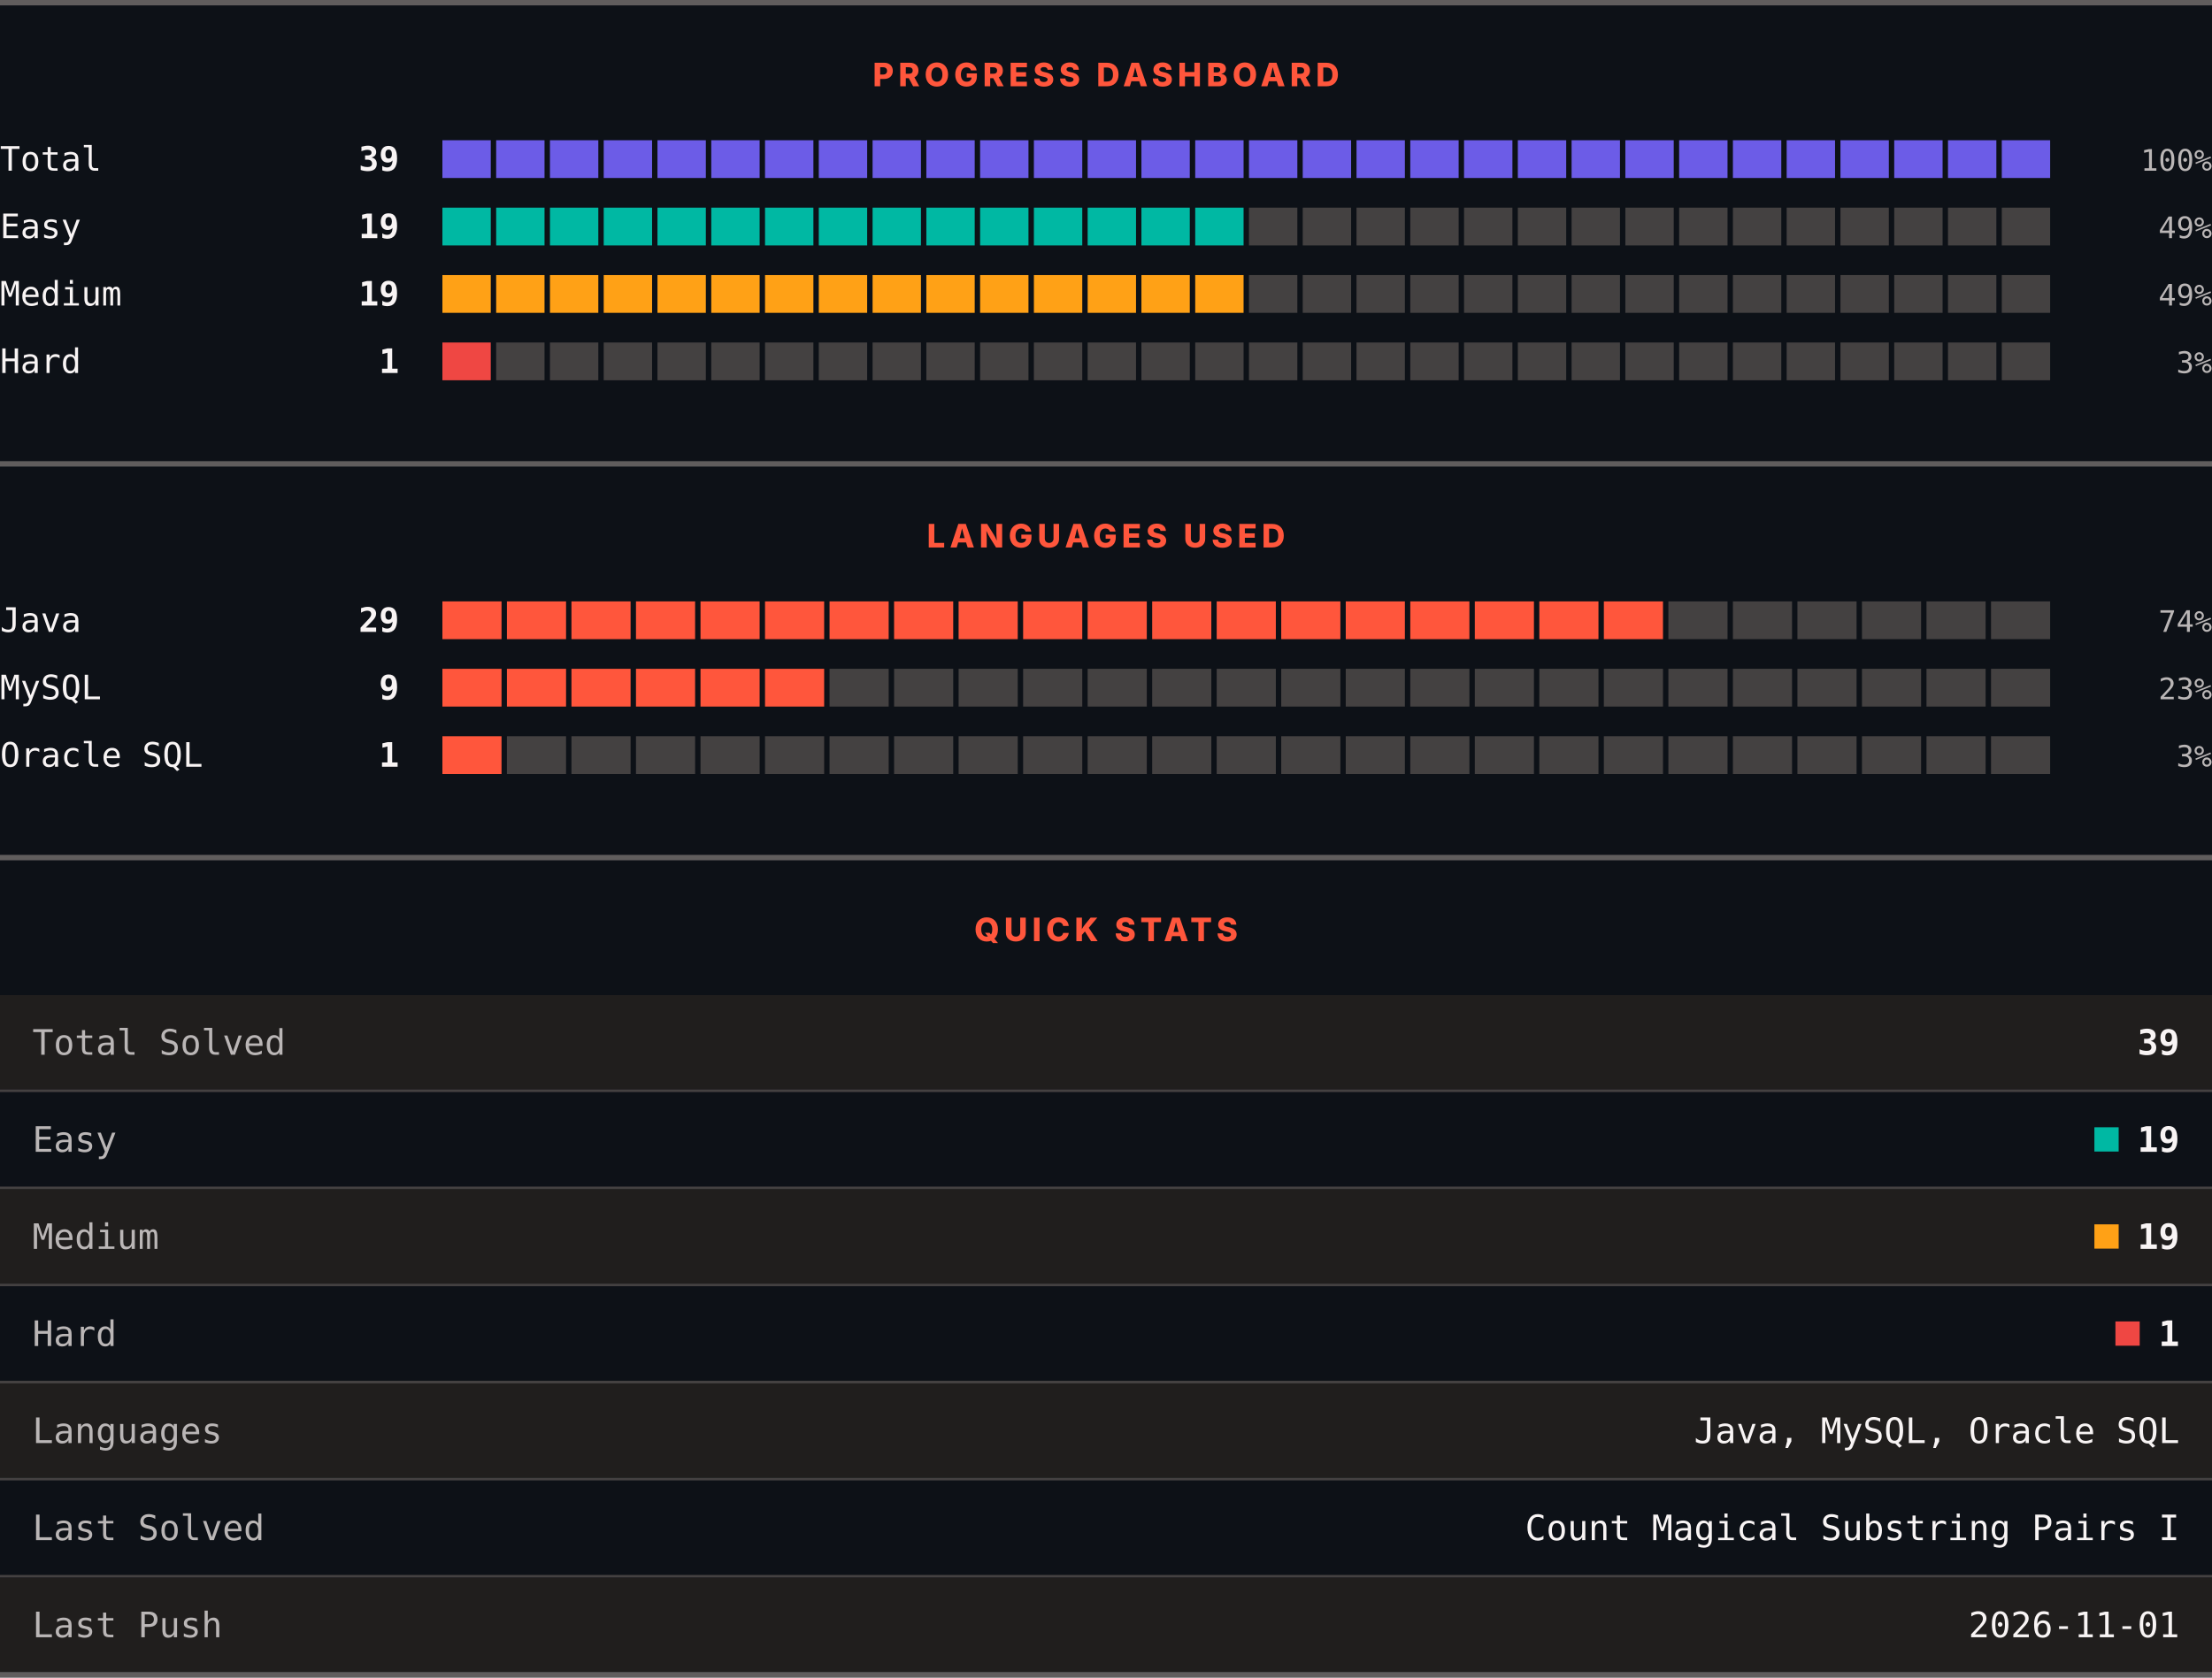
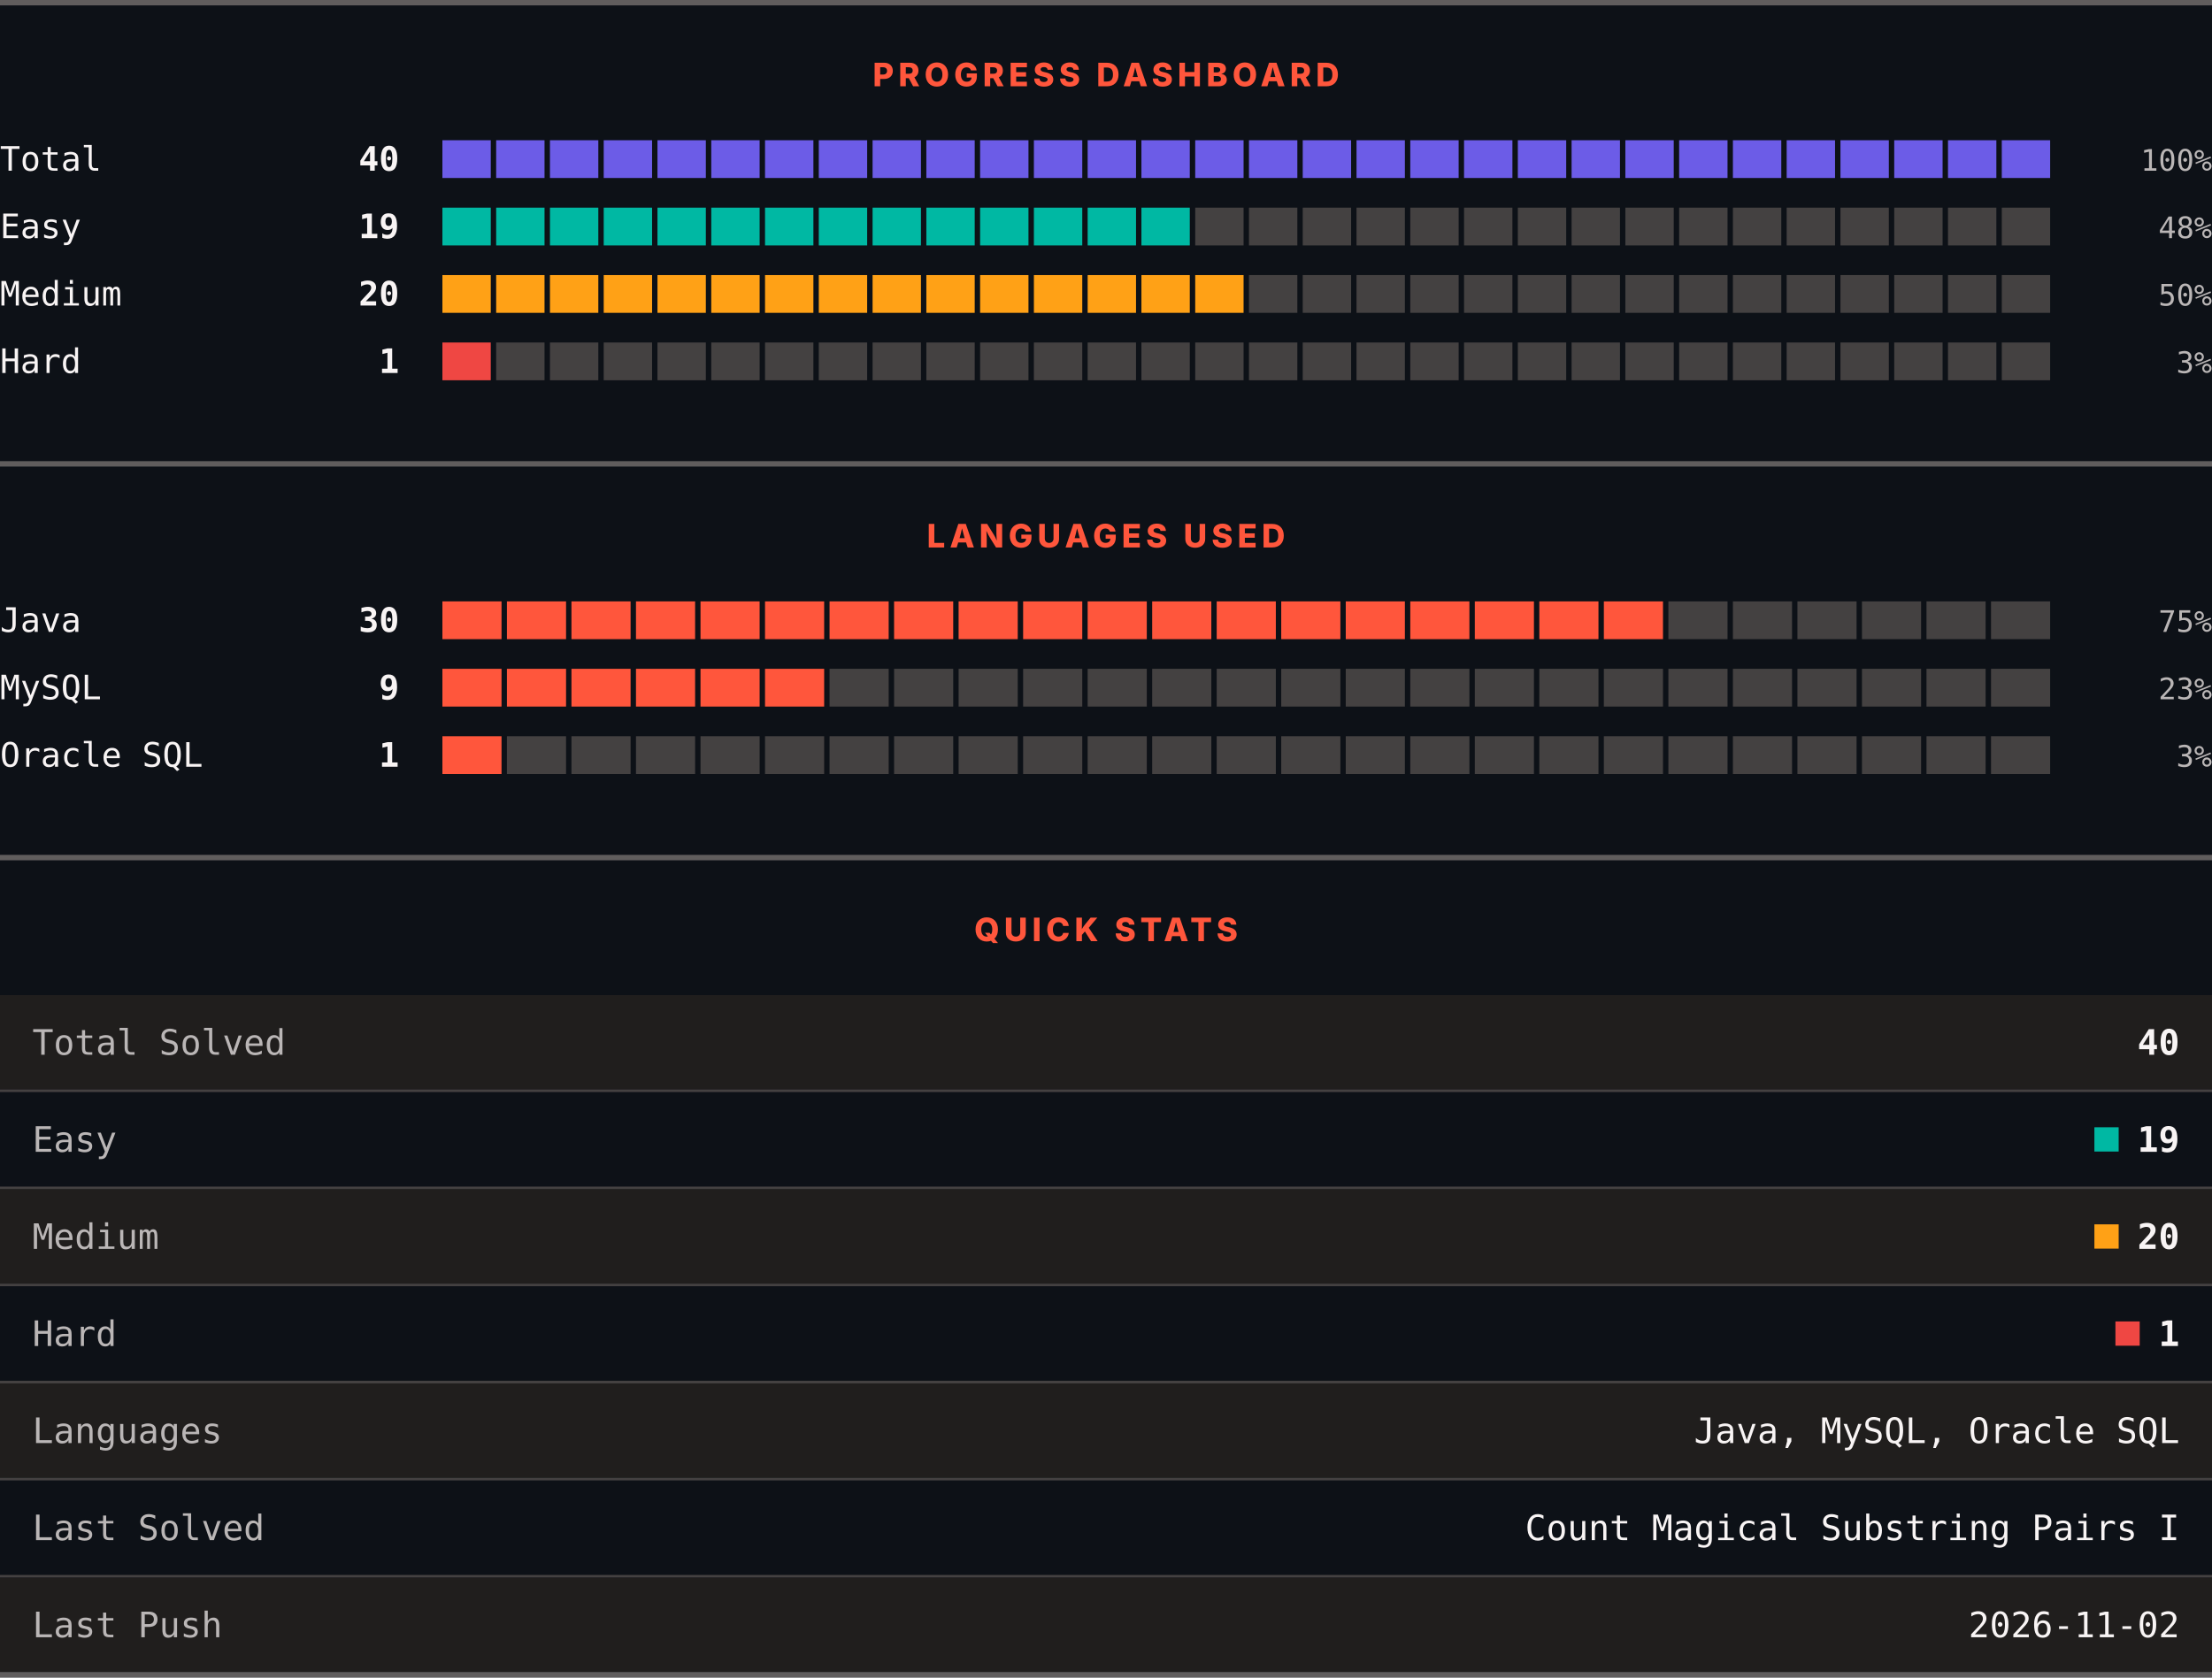
<svg xmlns="http://www.w3.org/2000/svg" width="820" height="622" viewBox="0 0 820 622" role="img" aria-label="LeetCode progress, languages and quick stats">
  <rect width="820" height="622" fill="#0d1117" />
  <rect x="0" y="0" width="820" height="2" fill="#605d5d" />
  <text x="410" y="32" text-anchor="middle" font-family="Archivo, system-ui, -apple-system, Segoe UI, sans-serif" font-size="12" font-weight="800" letter-spacing="1.68" fill="#ff563c">PROGRESS DASHBOARD</text>
  <text x="0" y="63.3" font-family="ui-monospace, SFMono-Regular, Menlo, Consolas, monospace" font-size="12.5" fill="#f8f4f4">Total</text>
-   <text x="148" y="63.3" text-anchor="end" font-family="ui-monospace, SFMono-Regular, Menlo, Consolas, monospace" font-size="12.5" font-weight="700" fill="#f8f4f4">39</text>
+   <text x="148" y="63.3" text-anchor="end" font-family="ui-monospace, SFMono-Regular, Menlo, Consolas, monospace" font-size="12.5" font-weight="700" fill="#f8f4f4">40</text>
  <rect x="164.00" y="52" width="17.93" height="14" fill="#6c5ce7" />
  <rect x="183.93" y="52" width="17.93" height="14" fill="#6c5ce7" />
  <rect x="203.87" y="52" width="17.93" height="14" fill="#6c5ce7" />
  <rect x="223.80" y="52" width="17.93" height="14" fill="#6c5ce7" />
  <rect x="243.73" y="52" width="17.93" height="14" fill="#6c5ce7" />
  <rect x="263.67" y="52" width="17.93" height="14" fill="#6c5ce7" />
  <rect x="283.60" y="52" width="17.93" height="14" fill="#6c5ce7" />
  <rect x="303.53" y="52" width="17.93" height="14" fill="#6c5ce7" />
  <rect x="323.47" y="52" width="17.93" height="14" fill="#6c5ce7" />
  <rect x="343.40" y="52" width="17.93" height="14" fill="#6c5ce7" />
  <rect x="363.33" y="52" width="17.93" height="14" fill="#6c5ce7" />
  <rect x="383.27" y="52" width="17.93" height="14" fill="#6c5ce7" />
  <rect x="403.20" y="52" width="17.93" height="14" fill="#6c5ce7" />
  <rect x="423.13" y="52" width="17.93" height="14" fill="#6c5ce7" />
  <rect x="443.07" y="52" width="17.93" height="14" fill="#6c5ce7" />
  <rect x="463.00" y="52" width="17.93" height="14" fill="#6c5ce7" />
  <rect x="482.93" y="52" width="17.93" height="14" fill="#6c5ce7" />
  <rect x="502.87" y="52" width="17.93" height="14" fill="#6c5ce7" />
  <rect x="522.80" y="52" width="17.93" height="14" fill="#6c5ce7" />
  <rect x="542.73" y="52" width="17.93" height="14" fill="#6c5ce7" />
  <rect x="562.67" y="52" width="17.93" height="14" fill="#6c5ce7" />
  <rect x="582.60" y="52" width="17.93" height="14" fill="#6c5ce7" />
  <rect x="602.53" y="52" width="17.93" height="14" fill="#6c5ce7" />
  <rect x="622.47" y="52" width="17.93" height="14" fill="#6c5ce7" />
  <rect x="642.40" y="52" width="17.93" height="14" fill="#6c5ce7" />
  <rect x="662.33" y="52" width="17.93" height="14" fill="#6c5ce7" />
  <rect x="682.27" y="52" width="17.93" height="14" fill="#6c5ce7" />
  <rect x="702.20" y="52" width="17.93" height="14" fill="#6c5ce7" />
  <rect x="722.13" y="52" width="17.93" height="14" fill="#6c5ce7" />
  <rect x="742.07" y="52" width="17.93" height="14" fill="#6c5ce7" />
  <text x="820" y="63.3" text-anchor="end" font-family="ui-monospace, SFMono-Regular, Menlo, Consolas, monospace" font-size="11" fill="#bab6b6">100%</text>
  <text x="0" y="88.3" font-family="ui-monospace, SFMono-Regular, Menlo, Consolas, monospace" font-size="12.5" fill="#f8f4f4">Easy</text>
  <text x="148" y="88.3" text-anchor="end" font-family="ui-monospace, SFMono-Regular, Menlo, Consolas, monospace" font-size="12.5" font-weight="700" fill="#f8f4f4">19</text>
  <rect x="164.00" y="77" width="17.93" height="14" fill="#00b8a3" />
  <rect x="183.93" y="77" width="17.93" height="14" fill="#00b8a3" />
  <rect x="203.87" y="77" width="17.93" height="14" fill="#00b8a3" />
  <rect x="223.80" y="77" width="17.93" height="14" fill="#00b8a3" />
  <rect x="243.73" y="77" width="17.93" height="14" fill="#00b8a3" />
  <rect x="263.67" y="77" width="17.93" height="14" fill="#00b8a3" />
  <rect x="283.60" y="77" width="17.93" height="14" fill="#00b8a3" />
  <rect x="303.53" y="77" width="17.93" height="14" fill="#00b8a3" />
  <rect x="323.47" y="77" width="17.93" height="14" fill="#00b8a3" />
  <rect x="343.40" y="77" width="17.93" height="14" fill="#00b8a3" />
  <rect x="363.33" y="77" width="17.93" height="14" fill="#00b8a3" />
  <rect x="383.27" y="77" width="17.93" height="14" fill="#00b8a3" />
  <rect x="403.20" y="77" width="17.93" height="14" fill="#00b8a3" />
  <rect x="423.13" y="77" width="17.93" height="14" fill="#00b8a3" />
-   <rect x="443.07" y="77" width="17.93" height="14" fill="#00b8a3" />
+   <rect x="443.07" y="77" width="17.93" height="14" fill="#444141" />
  <rect x="463.00" y="77" width="17.93" height="14" fill="#444141" />
  <rect x="482.93" y="77" width="17.93" height="14" fill="#444141" />
  <rect x="502.87" y="77" width="17.93" height="14" fill="#444141" />
  <rect x="522.80" y="77" width="17.93" height="14" fill="#444141" />
  <rect x="542.73" y="77" width="17.93" height="14" fill="#444141" />
  <rect x="562.67" y="77" width="17.93" height="14" fill="#444141" />
  <rect x="582.60" y="77" width="17.93" height="14" fill="#444141" />
  <rect x="602.53" y="77" width="17.93" height="14" fill="#444141" />
  <rect x="622.47" y="77" width="17.93" height="14" fill="#444141" />
  <rect x="642.40" y="77" width="17.93" height="14" fill="#444141" />
  <rect x="662.33" y="77" width="17.93" height="14" fill="#444141" />
  <rect x="682.27" y="77" width="17.93" height="14" fill="#444141" />
  <rect x="702.20" y="77" width="17.93" height="14" fill="#444141" />
  <rect x="722.13" y="77" width="17.93" height="14" fill="#444141" />
  <rect x="742.07" y="77" width="17.93" height="14" fill="#444141" />
-   <text x="820" y="88.3" text-anchor="end" font-family="ui-monospace, SFMono-Regular, Menlo, Consolas, monospace" font-size="11" fill="#bab6b6">49%</text>
+   <text x="820" y="88.3" text-anchor="end" font-family="ui-monospace, SFMono-Regular, Menlo, Consolas, monospace" font-size="11" fill="#bab6b6">48%</text>
  <text x="0" y="113.3" font-family="ui-monospace, SFMono-Regular, Menlo, Consolas, monospace" font-size="12.5" fill="#f8f4f4">Medium</text>
-   <text x="148" y="113.3" text-anchor="end" font-family="ui-monospace, SFMono-Regular, Menlo, Consolas, monospace" font-size="12.5" font-weight="700" fill="#f8f4f4">19</text>
+   <text x="148" y="113.3" text-anchor="end" font-family="ui-monospace, SFMono-Regular, Menlo, Consolas, monospace" font-size="12.5" font-weight="700" fill="#f8f4f4">20</text>
  <rect x="164.00" y="102" width="17.93" height="14" fill="#ffa116" />
  <rect x="183.93" y="102" width="17.93" height="14" fill="#ffa116" />
  <rect x="203.87" y="102" width="17.93" height="14" fill="#ffa116" />
  <rect x="223.80" y="102" width="17.93" height="14" fill="#ffa116" />
  <rect x="243.73" y="102" width="17.93" height="14" fill="#ffa116" />
  <rect x="263.67" y="102" width="17.93" height="14" fill="#ffa116" />
  <rect x="283.60" y="102" width="17.93" height="14" fill="#ffa116" />
  <rect x="303.53" y="102" width="17.93" height="14" fill="#ffa116" />
  <rect x="323.47" y="102" width="17.93" height="14" fill="#ffa116" />
  <rect x="343.40" y="102" width="17.93" height="14" fill="#ffa116" />
  <rect x="363.33" y="102" width="17.93" height="14" fill="#ffa116" />
  <rect x="383.27" y="102" width="17.93" height="14" fill="#ffa116" />
  <rect x="403.20" y="102" width="17.93" height="14" fill="#ffa116" />
  <rect x="423.13" y="102" width="17.93" height="14" fill="#ffa116" />
  <rect x="443.07" y="102" width="17.93" height="14" fill="#ffa116" />
  <rect x="463.00" y="102" width="17.93" height="14" fill="#444141" />
  <rect x="482.93" y="102" width="17.93" height="14" fill="#444141" />
  <rect x="502.87" y="102" width="17.93" height="14" fill="#444141" />
  <rect x="522.80" y="102" width="17.93" height="14" fill="#444141" />
  <rect x="542.73" y="102" width="17.93" height="14" fill="#444141" />
  <rect x="562.67" y="102" width="17.93" height="14" fill="#444141" />
  <rect x="582.60" y="102" width="17.93" height="14" fill="#444141" />
  <rect x="602.53" y="102" width="17.93" height="14" fill="#444141" />
  <rect x="622.47" y="102" width="17.93" height="14" fill="#444141" />
  <rect x="642.40" y="102" width="17.93" height="14" fill="#444141" />
  <rect x="662.33" y="102" width="17.93" height="14" fill="#444141" />
  <rect x="682.27" y="102" width="17.93" height="14" fill="#444141" />
  <rect x="702.20" y="102" width="17.93" height="14" fill="#444141" />
  <rect x="722.13" y="102" width="17.93" height="14" fill="#444141" />
  <rect x="742.07" y="102" width="17.93" height="14" fill="#444141" />
-   <text x="820" y="113.3" text-anchor="end" font-family="ui-monospace, SFMono-Regular, Menlo, Consolas, monospace" font-size="11" fill="#bab6b6">49%</text>
+   <text x="820" y="113.3" text-anchor="end" font-family="ui-monospace, SFMono-Regular, Menlo, Consolas, monospace" font-size="11" fill="#bab6b6">50%</text>
  <text x="0" y="138.3" font-family="ui-monospace, SFMono-Regular, Menlo, Consolas, monospace" font-size="12.5" fill="#f8f4f4">Hard</text>
  <text x="148" y="138.3" text-anchor="end" font-family="ui-monospace, SFMono-Regular, Menlo, Consolas, monospace" font-size="12.5" font-weight="700" fill="#f8f4f4">1</text>
  <rect x="164.00" y="127" width="17.93" height="14" fill="#ef4743" />
  <rect x="183.93" y="127" width="17.93" height="14" fill="#444141" />
  <rect x="203.87" y="127" width="17.93" height="14" fill="#444141" />
  <rect x="223.80" y="127" width="17.93" height="14" fill="#444141" />
  <rect x="243.73" y="127" width="17.93" height="14" fill="#444141" />
  <rect x="263.67" y="127" width="17.93" height="14" fill="#444141" />
  <rect x="283.60" y="127" width="17.93" height="14" fill="#444141" />
  <rect x="303.53" y="127" width="17.93" height="14" fill="#444141" />
  <rect x="323.47" y="127" width="17.93" height="14" fill="#444141" />
  <rect x="343.40" y="127" width="17.93" height="14" fill="#444141" />
  <rect x="363.33" y="127" width="17.93" height="14" fill="#444141" />
  <rect x="383.27" y="127" width="17.93" height="14" fill="#444141" />
  <rect x="403.20" y="127" width="17.93" height="14" fill="#444141" />
  <rect x="423.13" y="127" width="17.93" height="14" fill="#444141" />
  <rect x="443.07" y="127" width="17.93" height="14" fill="#444141" />
  <rect x="463.00" y="127" width="17.93" height="14" fill="#444141" />
  <rect x="482.93" y="127" width="17.93" height="14" fill="#444141" />
  <rect x="502.87" y="127" width="17.93" height="14" fill="#444141" />
  <rect x="522.80" y="127" width="17.93" height="14" fill="#444141" />
  <rect x="542.73" y="127" width="17.93" height="14" fill="#444141" />
  <rect x="562.67" y="127" width="17.93" height="14" fill="#444141" />
  <rect x="582.60" y="127" width="17.93" height="14" fill="#444141" />
  <rect x="602.53" y="127" width="17.93" height="14" fill="#444141" />
  <rect x="622.47" y="127" width="17.93" height="14" fill="#444141" />
  <rect x="642.40" y="127" width="17.93" height="14" fill="#444141" />
  <rect x="662.33" y="127" width="17.93" height="14" fill="#444141" />
  <rect x="682.27" y="127" width="17.93" height="14" fill="#444141" />
  <rect x="702.20" y="127" width="17.93" height="14" fill="#444141" />
  <rect x="722.13" y="127" width="17.93" height="14" fill="#444141" />
  <rect x="742.07" y="127" width="17.93" height="14" fill="#444141" />
  <text x="820" y="138.3" text-anchor="end" font-family="ui-monospace, SFMono-Regular, Menlo, Consolas, monospace" font-size="11" fill="#bab6b6">3%</text>
  <rect x="0" y="171" width="820" height="2" fill="#605d5d" />
  <text x="410" y="203" text-anchor="middle" font-family="Archivo, system-ui, -apple-system, Segoe UI, sans-serif" font-size="12" font-weight="800" letter-spacing="1.68" fill="#ff563c">LANGUAGES USED</text>
  <text x="0" y="234.3" font-family="ui-monospace, SFMono-Regular, Menlo, Consolas, monospace" font-size="12.5" fill="#f8f4f4">Java</text>
-   <text x="148" y="234.3" text-anchor="end" font-family="ui-monospace, SFMono-Regular, Menlo, Consolas, monospace" font-size="12.5" font-weight="700" fill="#f8f4f4">29</text>
+   <text x="148" y="234.3" text-anchor="end" font-family="ui-monospace, SFMono-Regular, Menlo, Consolas, monospace" font-size="12.5" font-weight="700" fill="#f8f4f4">30</text>
  <rect x="164.00" y="223" width="21.92" height="14" fill="#ff563c" />
  <rect x="187.92" y="223" width="21.92" height="14" fill="#ff563c" />
  <rect x="211.84" y="223" width="21.92" height="14" fill="#ff563c" />
  <rect x="235.76" y="223" width="21.92" height="14" fill="#ff563c" />
  <rect x="259.68" y="223" width="21.92" height="14" fill="#ff563c" />
  <rect x="283.60" y="223" width="21.92" height="14" fill="#ff563c" />
  <rect x="307.52" y="223" width="21.92" height="14" fill="#ff563c" />
  <rect x="331.44" y="223" width="21.92" height="14" fill="#ff563c" />
  <rect x="355.36" y="223" width="21.92" height="14" fill="#ff563c" />
  <rect x="379.28" y="223" width="21.92" height="14" fill="#ff563c" />
  <rect x="403.20" y="223" width="21.92" height="14" fill="#ff563c" />
  <rect x="427.12" y="223" width="21.92" height="14" fill="#ff563c" />
  <rect x="451.04" y="223" width="21.92" height="14" fill="#ff563c" />
  <rect x="474.96" y="223" width="21.92" height="14" fill="#ff563c" />
  <rect x="498.88" y="223" width="21.92" height="14" fill="#ff563c" />
  <rect x="522.80" y="223" width="21.92" height="14" fill="#ff563c" />
  <rect x="546.72" y="223" width="21.92" height="14" fill="#ff563c" />
  <rect x="570.64" y="223" width="21.92" height="14" fill="#ff563c" />
  <rect x="594.56" y="223" width="21.92" height="14" fill="#ff563c" />
  <rect x="618.48" y="223" width="21.92" height="14" fill="#444141" />
  <rect x="642.40" y="223" width="21.92" height="14" fill="#444141" />
  <rect x="666.32" y="223" width="21.92" height="14" fill="#444141" />
  <rect x="690.24" y="223" width="21.92" height="14" fill="#444141" />
  <rect x="714.16" y="223" width="21.92" height="14" fill="#444141" />
  <rect x="738.08" y="223" width="21.92" height="14" fill="#444141" />
-   <text x="820" y="234.3" text-anchor="end" font-family="ui-monospace, SFMono-Regular, Menlo, Consolas, monospace" font-size="11" fill="#bab6b6">74%</text>
+   <text x="820" y="234.3" text-anchor="end" font-family="ui-monospace, SFMono-Regular, Menlo, Consolas, monospace" font-size="11" fill="#bab6b6">75%</text>
  <text x="0" y="259.3" font-family="ui-monospace, SFMono-Regular, Menlo, Consolas, monospace" font-size="12.5" fill="#f8f4f4">MySQL</text>
  <text x="148" y="259.3" text-anchor="end" font-family="ui-monospace, SFMono-Regular, Menlo, Consolas, monospace" font-size="12.5" font-weight="700" fill="#f8f4f4">9</text>
  <rect x="164.00" y="248" width="21.92" height="14" fill="#ff563c" />
  <rect x="187.92" y="248" width="21.92" height="14" fill="#ff563c" />
  <rect x="211.84" y="248" width="21.92" height="14" fill="#ff563c" />
  <rect x="235.76" y="248" width="21.92" height="14" fill="#ff563c" />
  <rect x="259.68" y="248" width="21.92" height="14" fill="#ff563c" />
  <rect x="283.60" y="248" width="21.92" height="14" fill="#ff563c" />
  <rect x="307.52" y="248" width="21.92" height="14" fill="#444141" />
  <rect x="331.44" y="248" width="21.92" height="14" fill="#444141" />
  <rect x="355.36" y="248" width="21.92" height="14" fill="#444141" />
  <rect x="379.28" y="248" width="21.92" height="14" fill="#444141" />
  <rect x="403.20" y="248" width="21.92" height="14" fill="#444141" />
  <rect x="427.12" y="248" width="21.92" height="14" fill="#444141" />
  <rect x="451.04" y="248" width="21.92" height="14" fill="#444141" />
  <rect x="474.96" y="248" width="21.92" height="14" fill="#444141" />
  <rect x="498.88" y="248" width="21.92" height="14" fill="#444141" />
  <rect x="522.80" y="248" width="21.92" height="14" fill="#444141" />
  <rect x="546.72" y="248" width="21.92" height="14" fill="#444141" />
  <rect x="570.64" y="248" width="21.92" height="14" fill="#444141" />
  <rect x="594.56" y="248" width="21.92" height="14" fill="#444141" />
  <rect x="618.48" y="248" width="21.92" height="14" fill="#444141" />
  <rect x="642.40" y="248" width="21.92" height="14" fill="#444141" />
  <rect x="666.32" y="248" width="21.92" height="14" fill="#444141" />
  <rect x="690.24" y="248" width="21.92" height="14" fill="#444141" />
  <rect x="714.16" y="248" width="21.92" height="14" fill="#444141" />
  <rect x="738.08" y="248" width="21.92" height="14" fill="#444141" />
  <text x="820" y="259.3" text-anchor="end" font-family="ui-monospace, SFMono-Regular, Menlo, Consolas, monospace" font-size="11" fill="#bab6b6">23%</text>
  <text x="0" y="284.3" font-family="ui-monospace, SFMono-Regular, Menlo, Consolas, monospace" font-size="12.5" fill="#f8f4f4">Oracle SQL</text>
  <text x="148" y="284.3" text-anchor="end" font-family="ui-monospace, SFMono-Regular, Menlo, Consolas, monospace" font-size="12.5" font-weight="700" fill="#f8f4f4">1</text>
  <rect x="164.00" y="273" width="21.92" height="14" fill="#ff563c" />
  <rect x="187.92" y="273" width="21.92" height="14" fill="#444141" />
  <rect x="211.84" y="273" width="21.92" height="14" fill="#444141" />
  <rect x="235.76" y="273" width="21.92" height="14" fill="#444141" />
  <rect x="259.68" y="273" width="21.92" height="14" fill="#444141" />
  <rect x="283.60" y="273" width="21.92" height="14" fill="#444141" />
  <rect x="307.52" y="273" width="21.92" height="14" fill="#444141" />
  <rect x="331.44" y="273" width="21.92" height="14" fill="#444141" />
  <rect x="355.36" y="273" width="21.92" height="14" fill="#444141" />
  <rect x="379.28" y="273" width="21.92" height="14" fill="#444141" />
  <rect x="403.20" y="273" width="21.92" height="14" fill="#444141" />
  <rect x="427.12" y="273" width="21.92" height="14" fill="#444141" />
  <rect x="451.04" y="273" width="21.92" height="14" fill="#444141" />
  <rect x="474.96" y="273" width="21.92" height="14" fill="#444141" />
  <rect x="498.88" y="273" width="21.92" height="14" fill="#444141" />
  <rect x="522.80" y="273" width="21.92" height="14" fill="#444141" />
  <rect x="546.72" y="273" width="21.92" height="14" fill="#444141" />
  <rect x="570.64" y="273" width="21.92" height="14" fill="#444141" />
  <rect x="594.56" y="273" width="21.92" height="14" fill="#444141" />
  <rect x="618.48" y="273" width="21.92" height="14" fill="#444141" />
  <rect x="642.40" y="273" width="21.92" height="14" fill="#444141" />
  <rect x="666.32" y="273" width="21.92" height="14" fill="#444141" />
  <rect x="690.24" y="273" width="21.92" height="14" fill="#444141" />
  <rect x="714.16" y="273" width="21.92" height="14" fill="#444141" />
  <rect x="738.08" y="273" width="21.92" height="14" fill="#444141" />
  <text x="820" y="284.3" text-anchor="end" font-family="ui-monospace, SFMono-Regular, Menlo, Consolas, monospace" font-size="11" fill="#bab6b6">3%</text>
  <rect x="0" y="317" width="820" height="2" fill="#605d5d" />
  <text x="410" y="349" text-anchor="middle" font-family="Archivo, system-ui, -apple-system, Segoe UI, sans-serif" font-size="12" font-weight="800" letter-spacing="1.68" fill="#ff563c">QUICK STATS</text>
  <rect x="0" y="369" width="820" height="35" fill="#201e1d" />
  <text x="12" y="391.1" font-family="ui-monospace, SFMono-Regular, Menlo, Consolas, monospace" font-size="13" fill="#bab6b6">Total Solved</text>
-   <text x="808" y="391.1" text-anchor="end" font-family="ui-monospace, SFMono-Regular, Menlo, Consolas, monospace" font-size="13" font-weight="700" fill="#f8f4f4">39</text>
+   <text x="808" y="391.1" text-anchor="end" font-family="ui-monospace, SFMono-Regular, Menlo, Consolas, monospace" font-size="13" font-weight="700" fill="#f8f4f4">40</text>
  <rect x="0" y="404" width="820" height="1" fill="#444141" />
  <rect x="0" y="405" width="820" height="35" fill="#0d1117" />
  <text x="12" y="427.1" font-family="ui-monospace, SFMono-Regular, Menlo, Consolas, monospace" font-size="13" fill="#bab6b6">Easy</text>
  <rect x="776.4" y="418" width="9" height="9" fill="#00b8a3" />
  <text x="808" y="427.1" text-anchor="end" font-family="ui-monospace, SFMono-Regular, Menlo, Consolas, monospace" font-size="13" font-weight="700" fill="#f8f4f4">19</text>
  <rect x="0" y="440" width="820" height="1" fill="#444141" />
  <rect x="0" y="441" width="820" height="35" fill="#201e1d" />
  <text x="12" y="463.1" font-family="ui-monospace, SFMono-Regular, Menlo, Consolas, monospace" font-size="13" fill="#bab6b6">Medium</text>
  <rect x="776.4" y="454" width="9" height="9" fill="#ffa116" />
-   <text x="808" y="463.1" text-anchor="end" font-family="ui-monospace, SFMono-Regular, Menlo, Consolas, monospace" font-size="13" font-weight="700" fill="#f8f4f4">19</text>
+   <text x="808" y="463.1" text-anchor="end" font-family="ui-monospace, SFMono-Regular, Menlo, Consolas, monospace" font-size="13" font-weight="700" fill="#f8f4f4">20</text>
  <rect x="0" y="476" width="820" height="1" fill="#444141" />
  <rect x="0" y="477" width="820" height="35" fill="#0d1117" />
  <text x="12" y="499.1" font-family="ui-monospace, SFMono-Regular, Menlo, Consolas, monospace" font-size="13" fill="#bab6b6">Hard</text>
  <rect x="784.2" y="490" width="9" height="9" fill="#ef4743" />
  <text x="808" y="499.1" text-anchor="end" font-family="ui-monospace, SFMono-Regular, Menlo, Consolas, monospace" font-size="13" font-weight="700" fill="#f8f4f4">1</text>
  <rect x="0" y="512" width="820" height="1" fill="#444141" />
  <rect x="0" y="513" width="820" height="35" fill="#201e1d" />
  <text x="12" y="535.1" font-family="ui-monospace, SFMono-Regular, Menlo, Consolas, monospace" font-size="13" fill="#bab6b6">Languages</text>
  <text x="808" y="535.1" text-anchor="end" font-family="ui-monospace, SFMono-Regular, Menlo, Consolas, monospace" font-size="13" fill="#f8f4f4">Java, MySQL, Oracle SQL</text>
  <rect x="0" y="548" width="820" height="1" fill="#444141" />
  <rect x="0" y="549" width="820" height="35" fill="#0d1117" />
  <text x="12" y="571.1" font-family="ui-monospace, SFMono-Regular, Menlo, Consolas, monospace" font-size="13" fill="#bab6b6">Last Solved</text>
  <text x="808" y="571.1" text-anchor="end" font-family="ui-monospace, SFMono-Regular, Menlo, Consolas, monospace" font-size="13" fill="#f8f4f4">Count Magical Substring Pairs I</text>
  <rect x="0" y="584" width="820" height="1" fill="#444141" />
  <rect x="0" y="585" width="820" height="35" fill="#201e1d" />
  <text x="12" y="607.1" font-family="ui-monospace, SFMono-Regular, Menlo, Consolas, monospace" font-size="13" fill="#bab6b6">Last Push</text>
-   <text x="808" y="607.1" text-anchor="end" font-family="ui-monospace, SFMono-Regular, Menlo, Consolas, monospace" font-size="13" fill="#f8f4f4">2026-11-01</text>
+   <text x="808" y="607.1" text-anchor="end" font-family="ui-monospace, SFMono-Regular, Menlo, Consolas, monospace" font-size="13" fill="#f8f4f4">2026-11-02</text>
  <rect x="0" y="620" width="820" height="2" fill="#605d5d" />
</svg>
